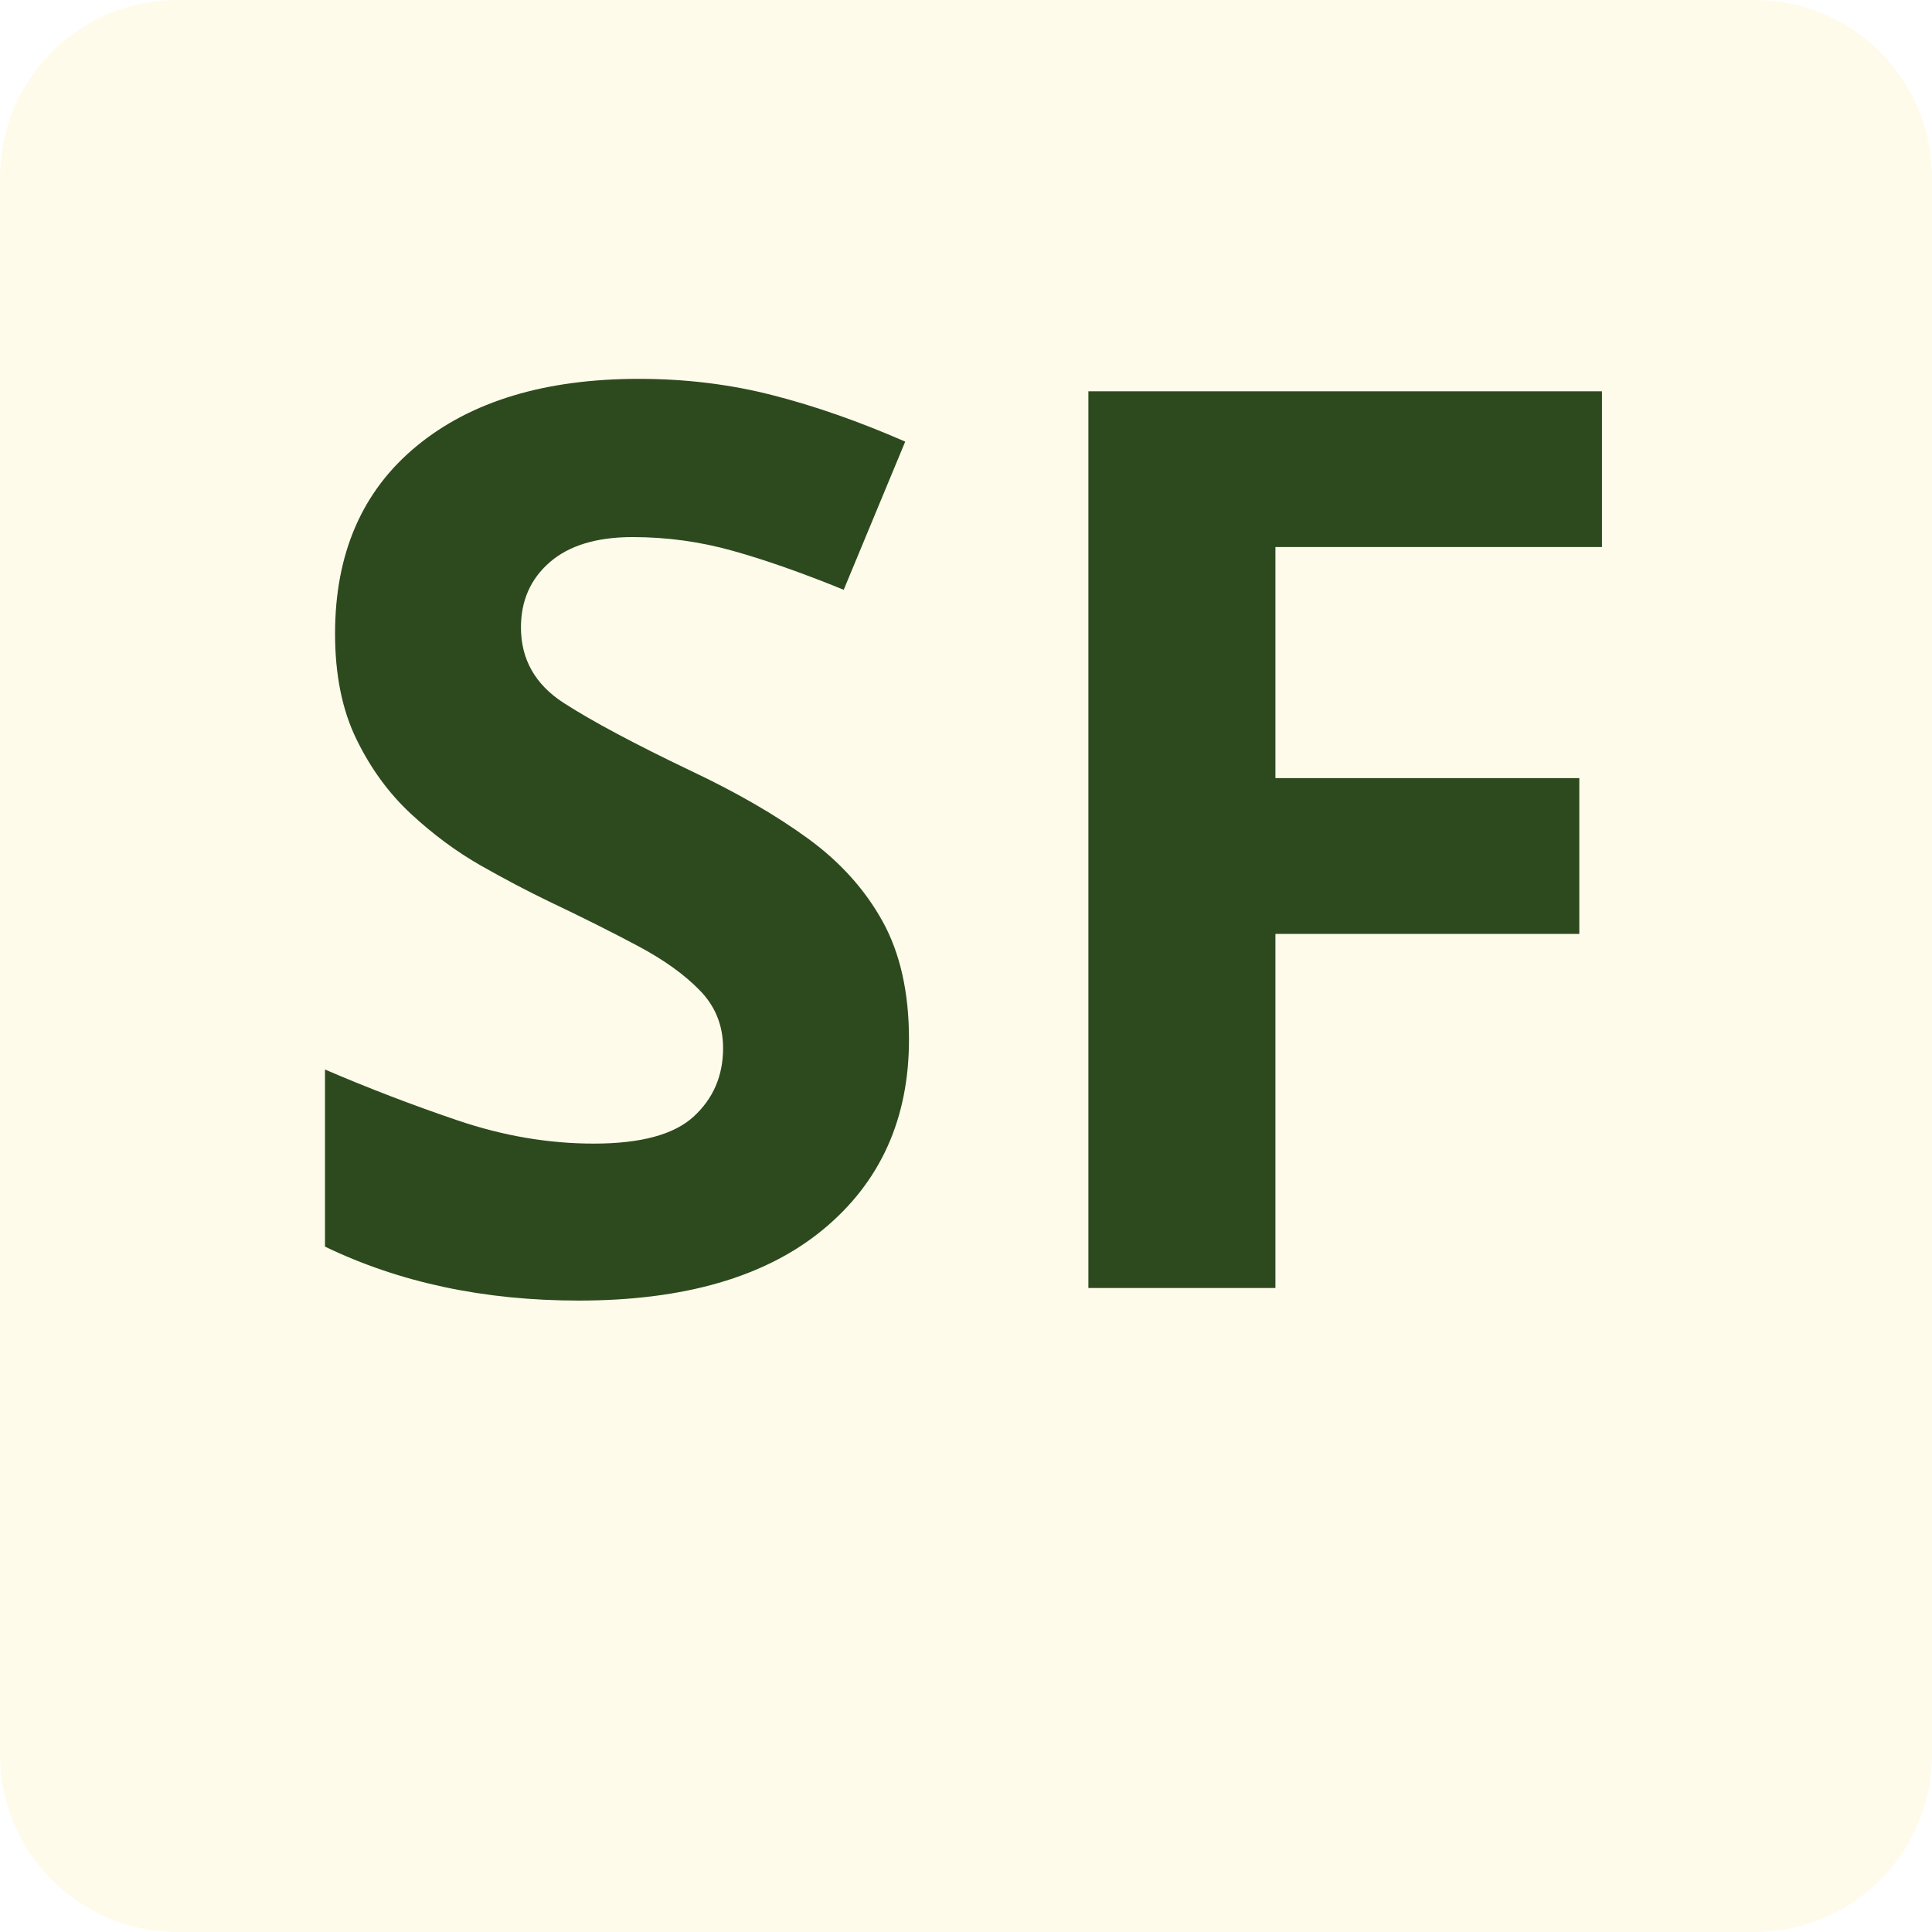
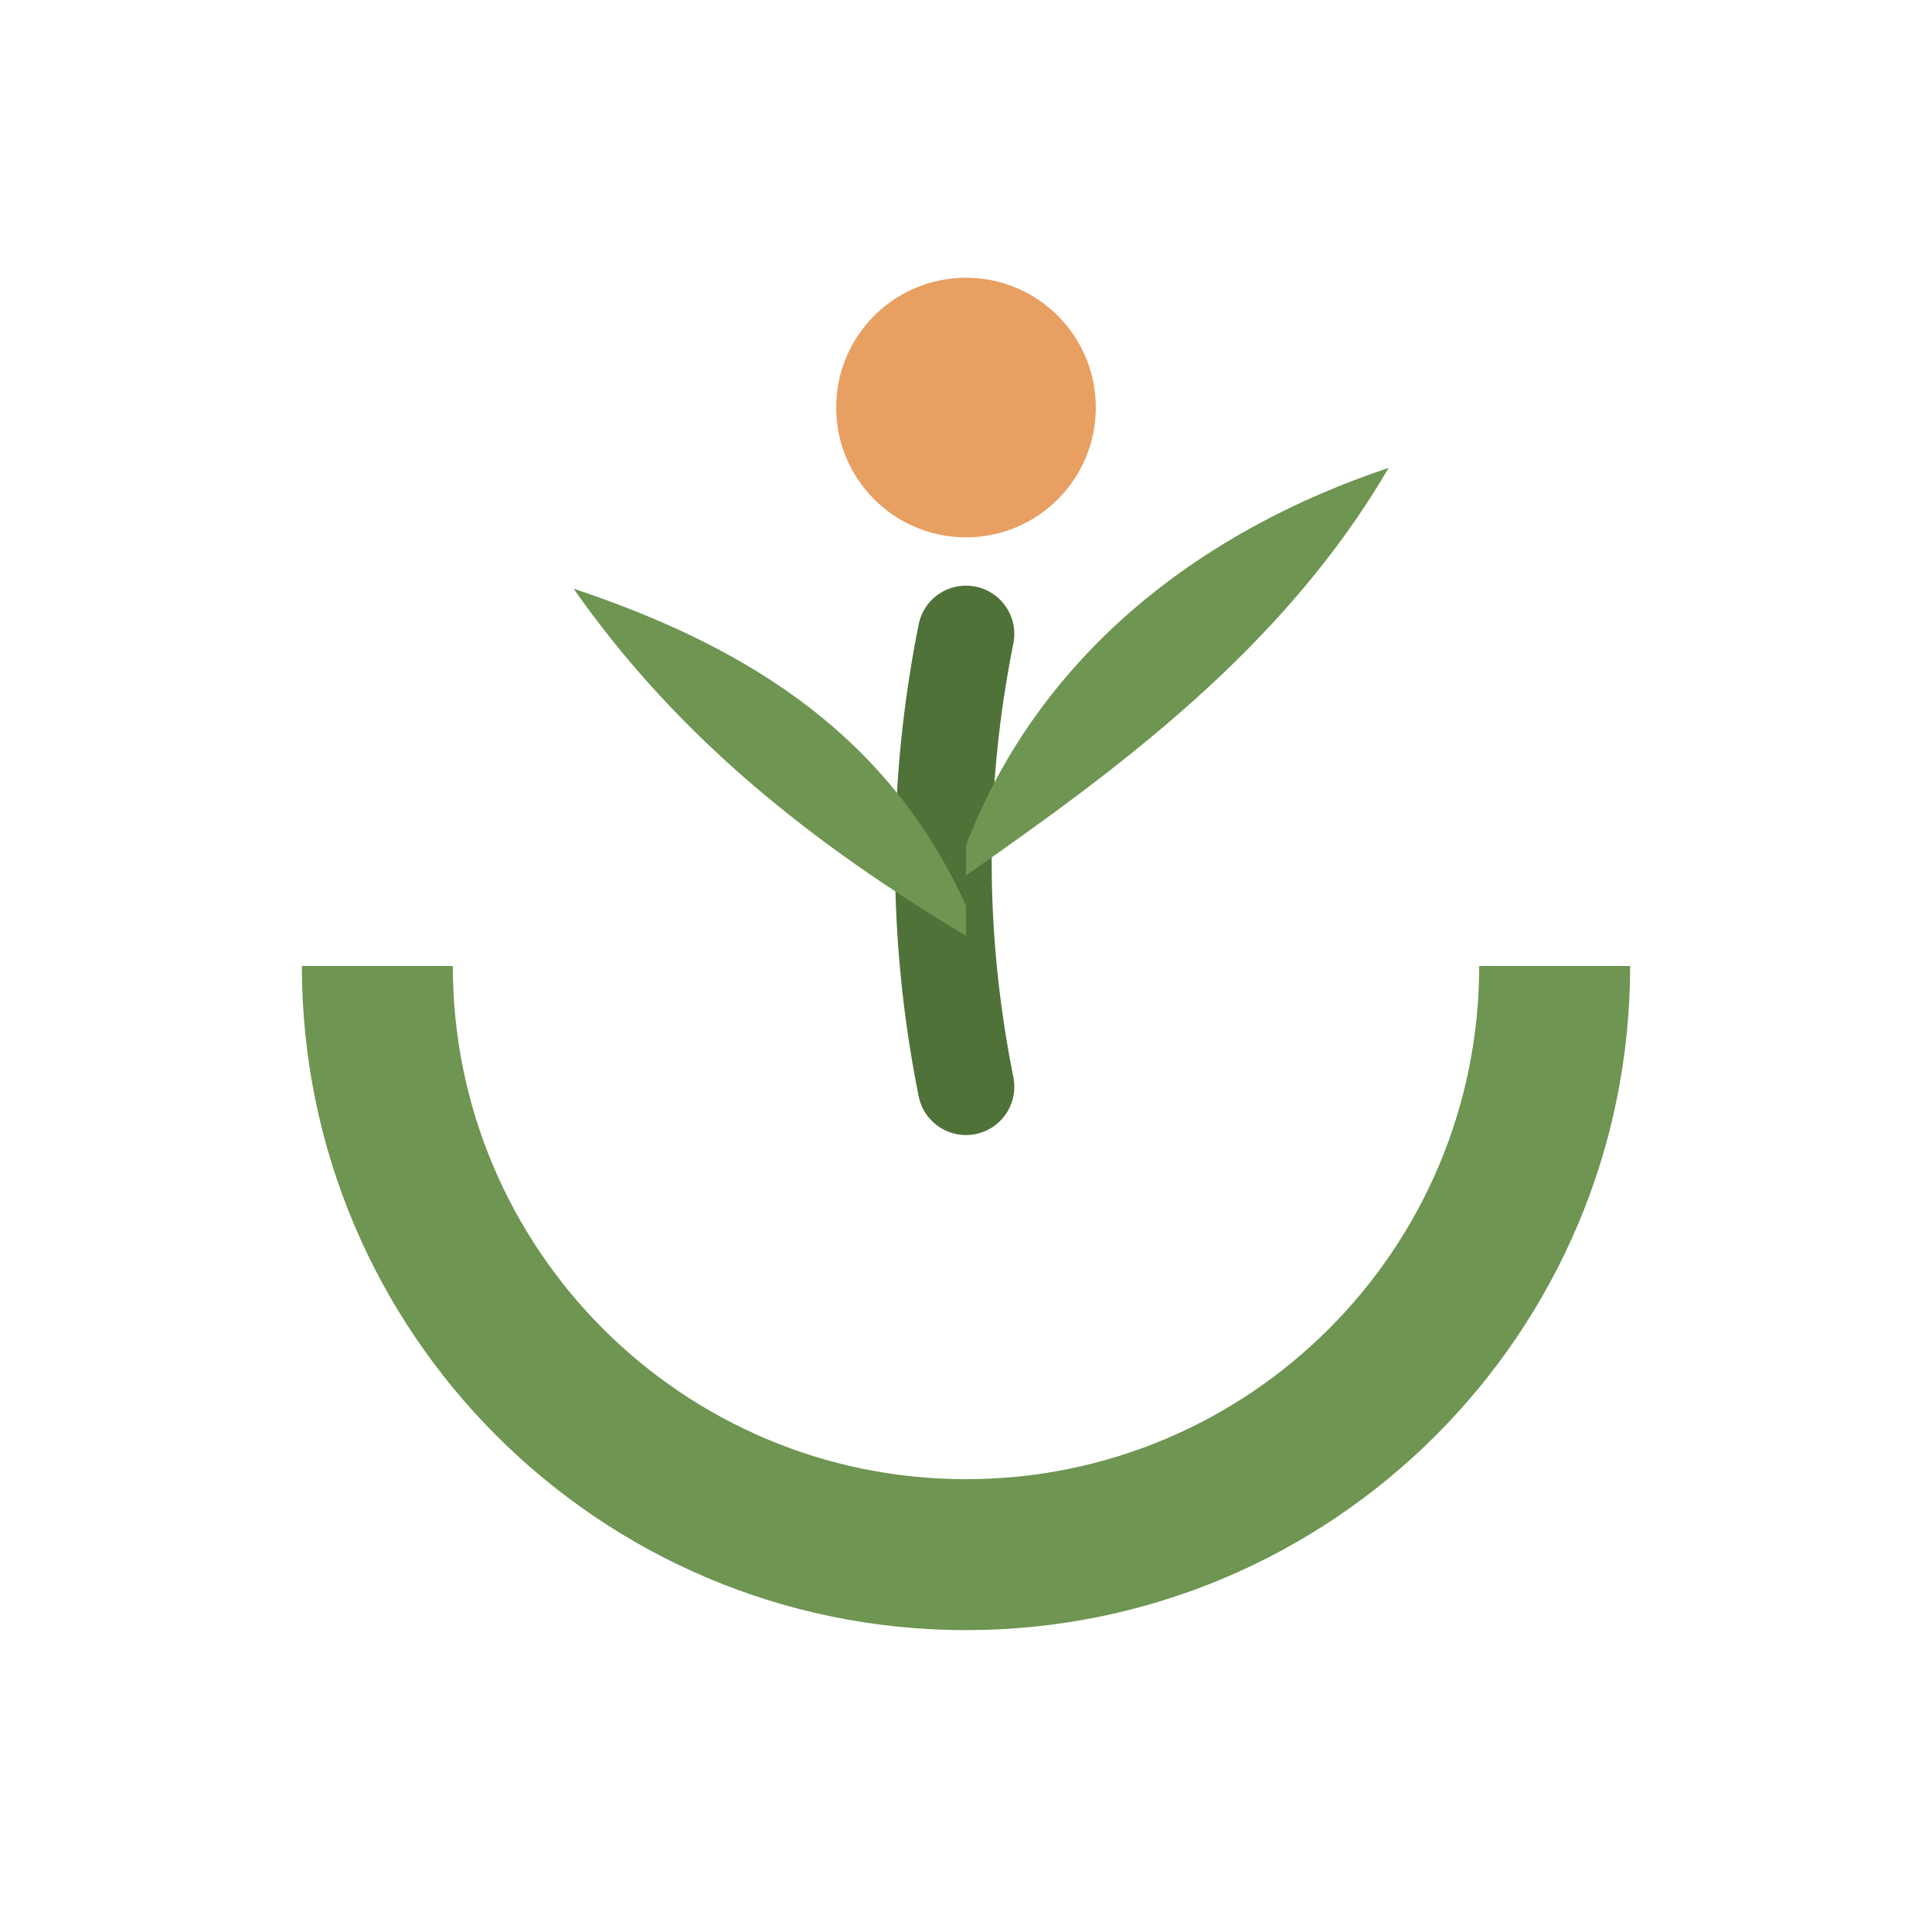
- <svg xmlns="http://www.w3.org/2000/svg" viewBox="0 0 240 240" role="img" aria-label="Smart Farm — Glyph SF (fallback sub-48px)">
-   <rect width="240" height="240" rx="22" fill="#FFFBEB" />
-   <text x="120" y="160" text-anchor="middle" font-family="'Big Shoulders Display', Impact, sans-serif" font-weight="900" font-size="156" fill="#2D4A1F" letter-spacing="2">SF</text>
+ <svg xmlns="http://www.w3.org/2000/svg" viewBox="0 0 64 64" role="img" aria-label="Smart Farm">
+   <path d="M10 32A22 22 0 0 0 54 32L49 32A17 17 0 0 1 15 32Z" fill="#6E9551" />
+   <path d="M32 36C31 31 31 26 32 21" fill="none" stroke="#4F7239" stroke-width="3.2" stroke-linecap="round" />
+   <path d="M32 28C34.5 21.5 40 17.5 46 15.5C42.5 21.5 37 25.5 32 29Z" fill="#6E9551" />
+   <path d="M32 30C29.5 24.5 25 21.5 19 19.5C22.5 24.5 27 28 32 31Z" fill="#6E9551" />
+   <circle cx="32" cy="13.5" r="4.3" fill="#E89F62" />
</svg>
